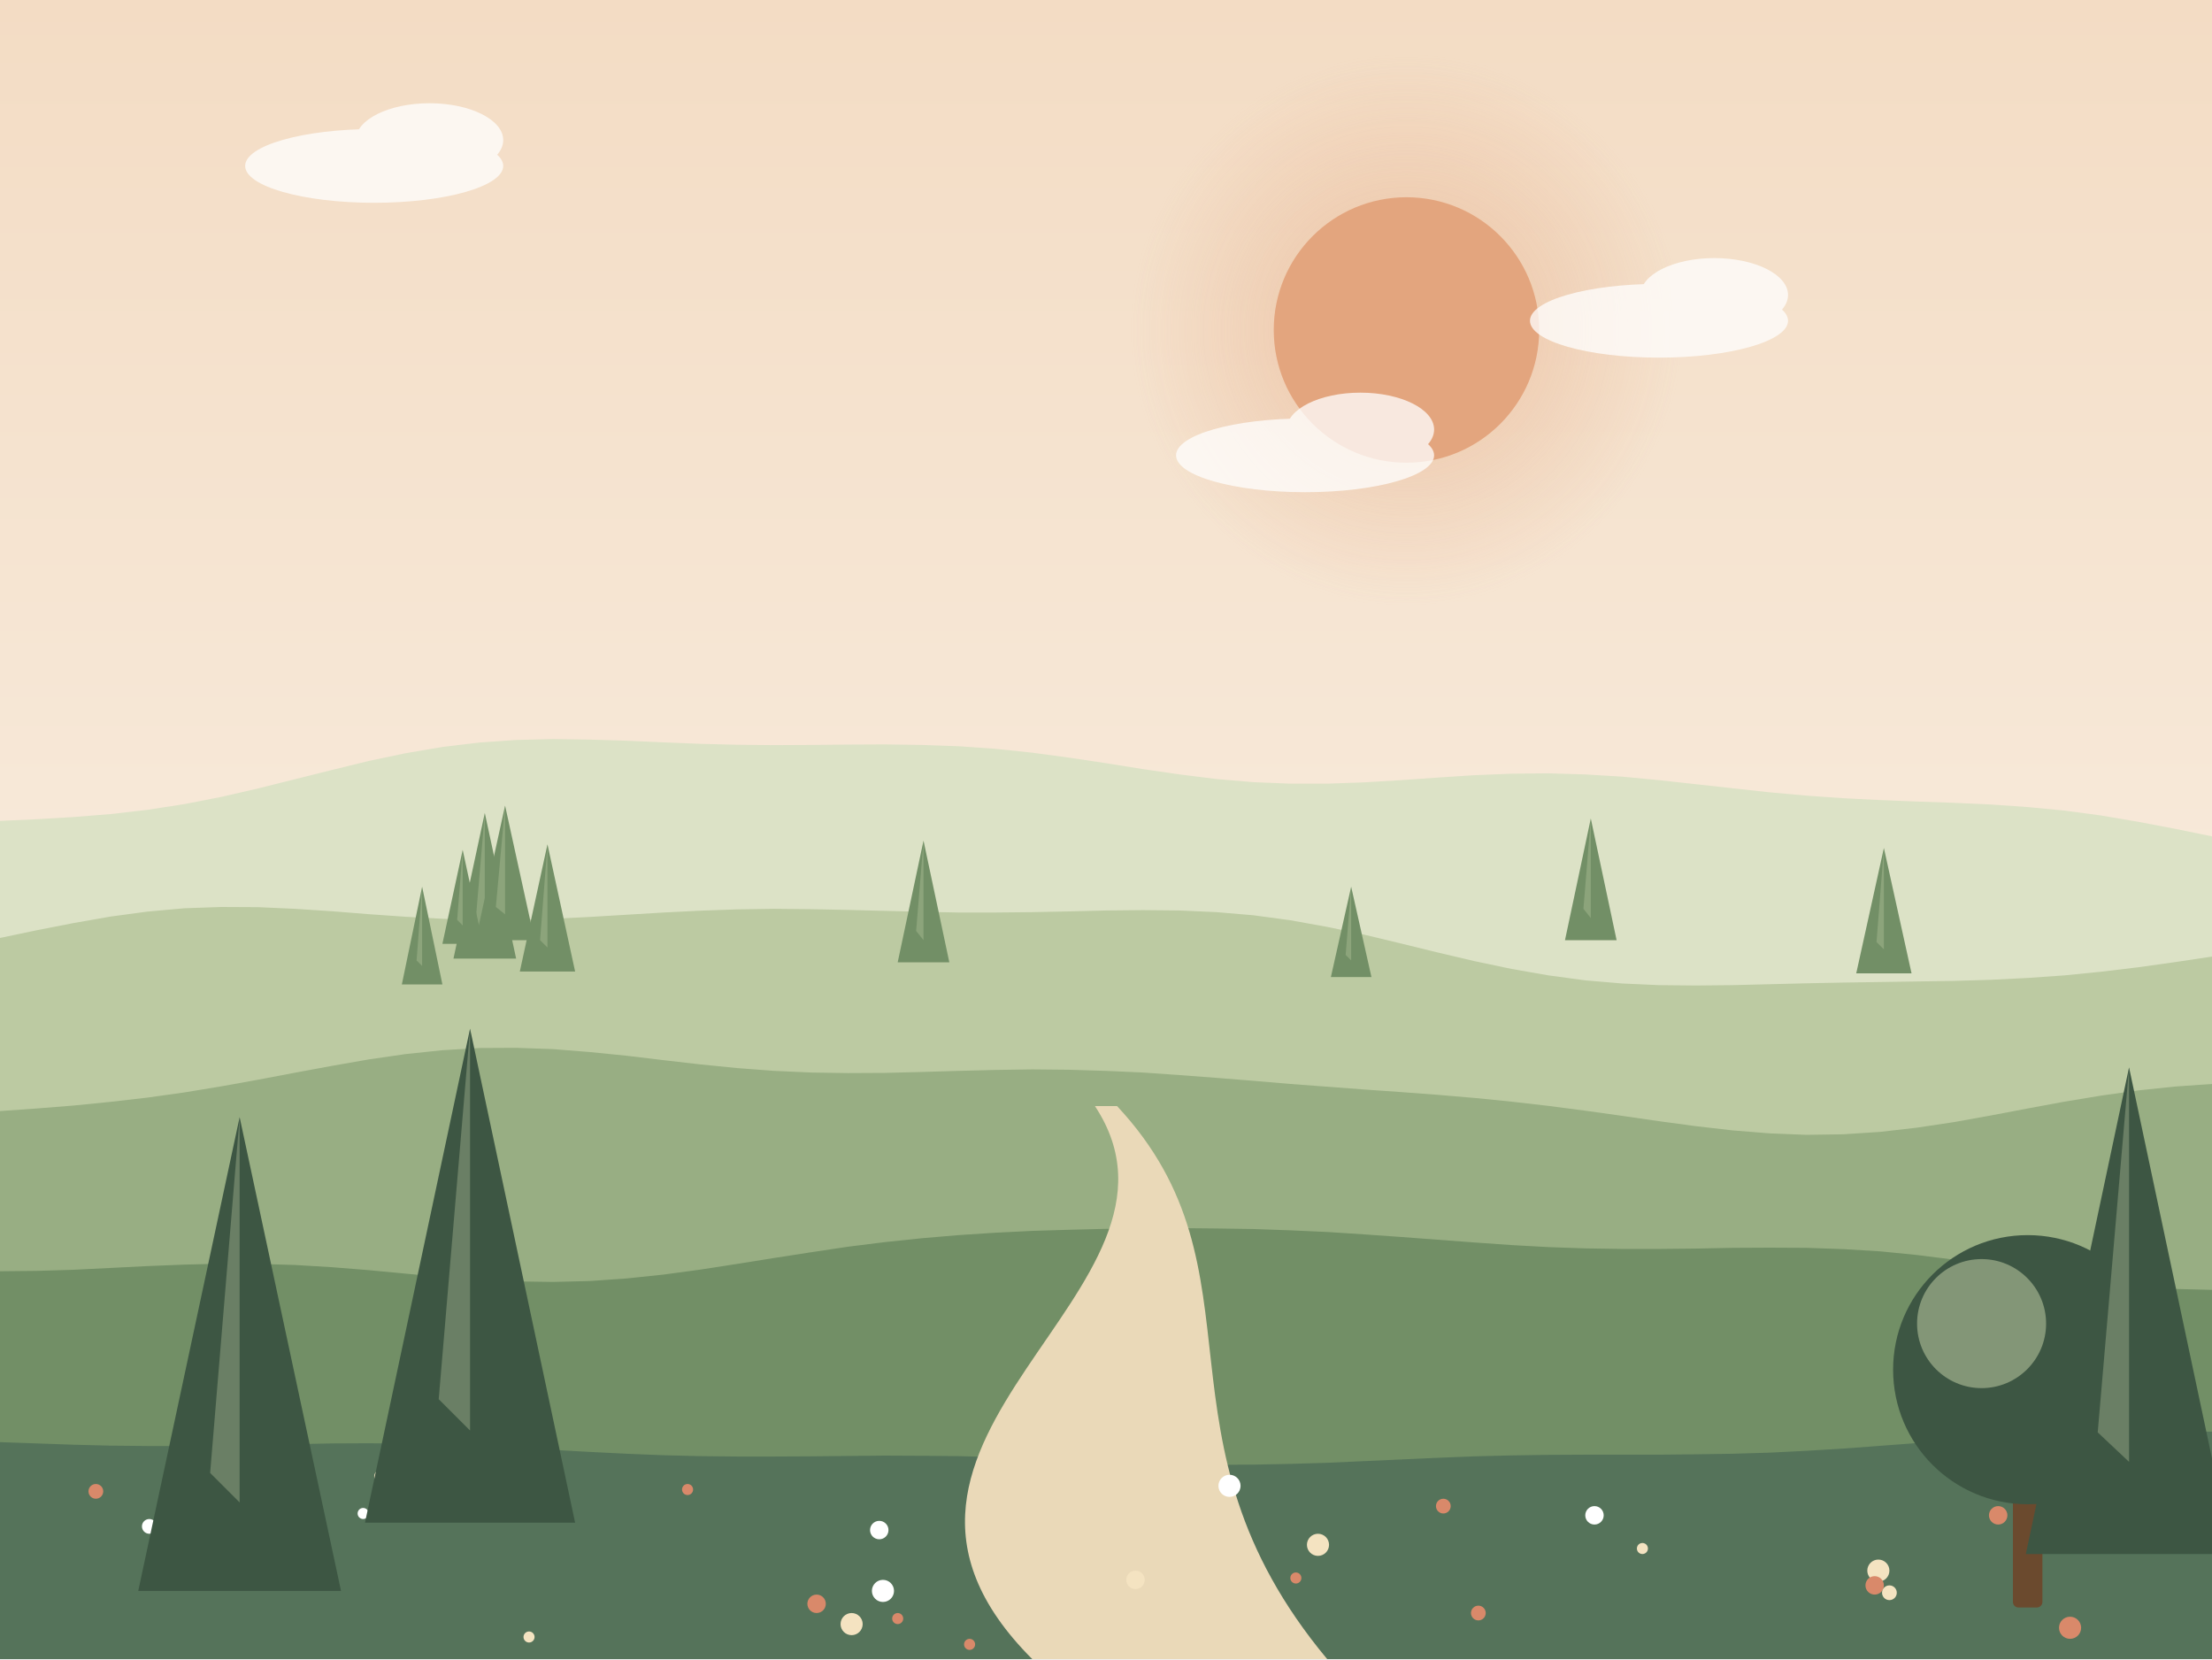
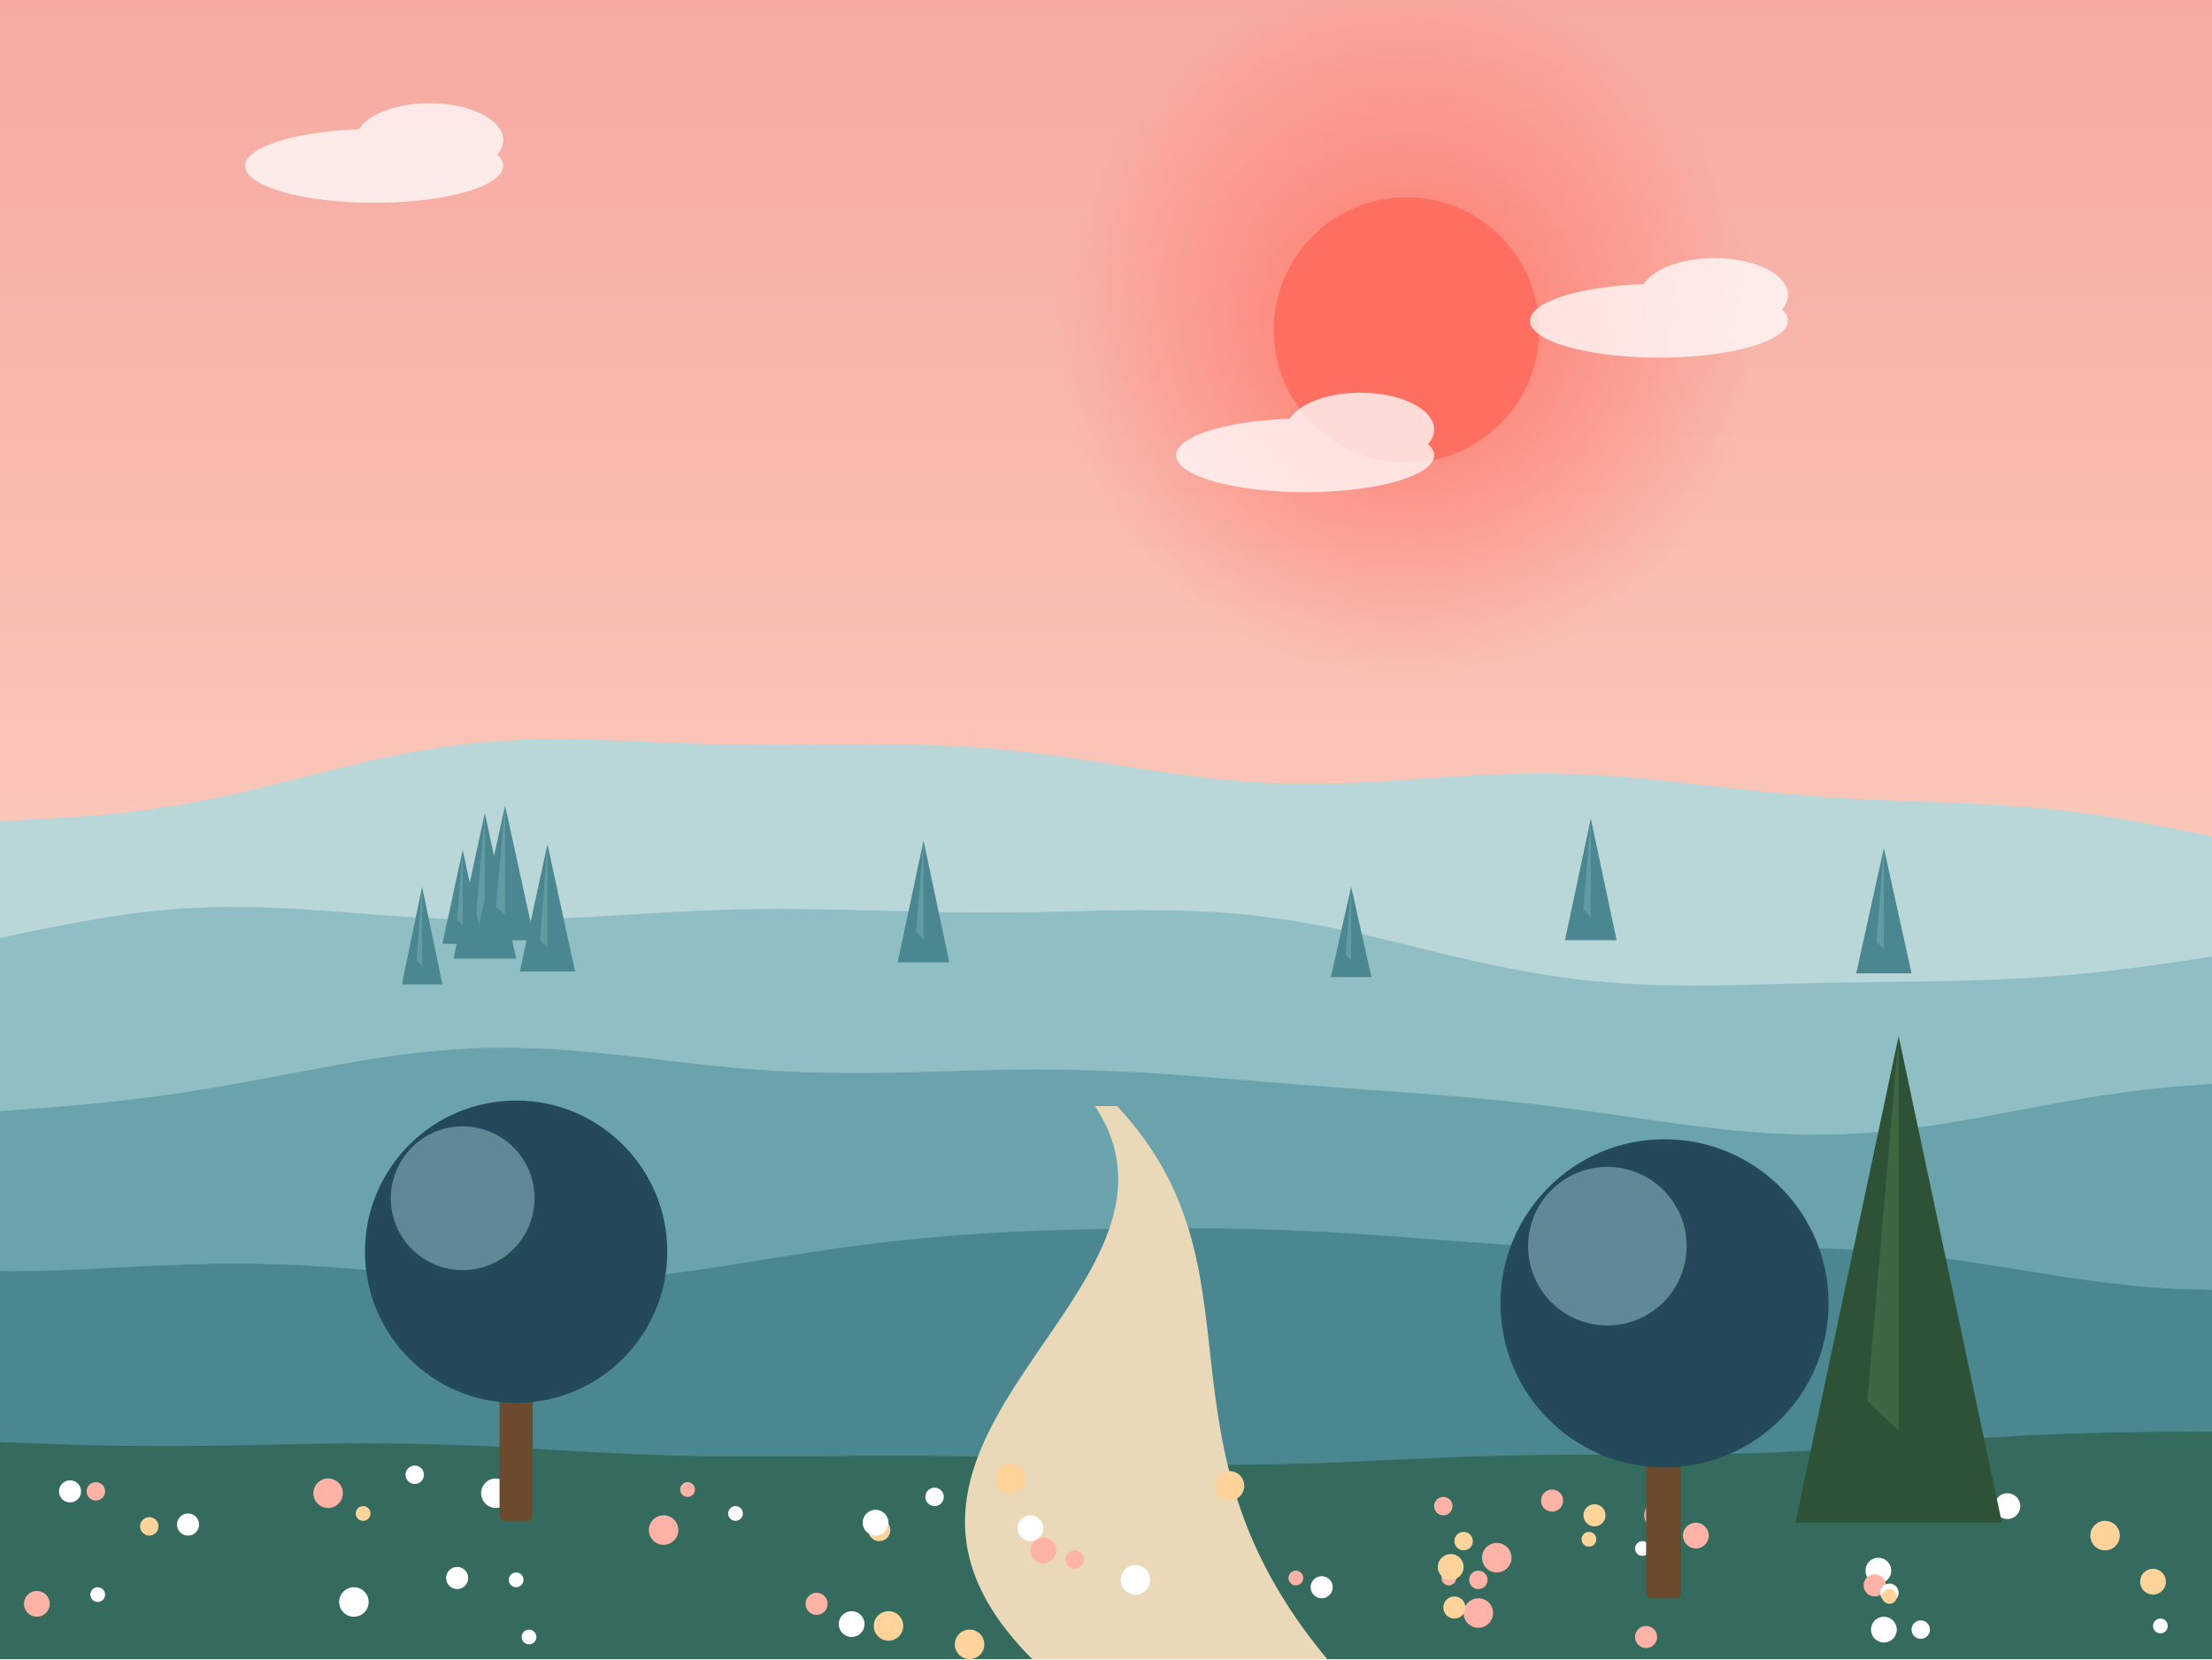
<svg xmlns="http://www.w3.org/2000/svg" viewBox="0 0 1200 900" preserveAspectRatio="xMidYMid slice">
  <defs>
    <linearGradient id="s" x1="0" y1="0" x2="0" y2="1">
-       <stop offset="0" stop-color="#F3DCC4" />
-       <stop offset="1" stop-color="#FBF5EC" />
+       <stop offset="0" stop-color="#F7A9A0" />
+       <stop offset="1" stop-color="#FDE4D4" />
    </linearGradient>
    <radialGradient id="g">
-       <stop offset="0" stop-color="#E3A57E" stop-opacity=".9" />
-       <stop offset="1" stop-color="#E3A57E" stop-opacity="0" />
+       <stop offset="0" stop-color="#FF6F61" stop-opacity=".9" />
+       <stop offset="1" stop-color="#FF6F61" stop-opacity="0" />
    </radialGradient>
  </defs>
  <rect width="1200" height="900" fill="url(#s)" />
-   <circle cx="763" cy="179" r="150" fill="url(#g)" opacity=".6" />
-   <circle cx="763" cy="179" r="72" fill="#E3A57E" />
+   <circle cx="763" cy="179" r="190" fill="url(#g)" />
+   <circle cx="763" cy="179" r="72" fill="#FF6F61" />
  <g fill="#FFFFFF" opacity=".75">
    <ellipse cx="708" cy="247" rx="70" ry="20" />
    <ellipse cx="738" cy="233" rx="40" ry="20" />
  </g>
  <g fill="#FFFFFF" opacity=".75">
    <ellipse cx="203" cy="90" rx="70" ry="20" />
    <ellipse cx="233" cy="76" rx="40" ry="20" />
  </g>
  <g fill="#FFFFFF" opacity=".75">
    <ellipse cx="900" cy="174" rx="70" ry="20" />
    <ellipse cx="930" cy="160" rx="40" ry="20" />
  </g>
-   <polygon fill="#DCE2C6" points="0,900 0,445.3 20,444.4 40,443.2 60,441.6 80,439.3 100,436.2 120,432.3 140,427.7 160,422.7 180,417.7 200,412.8 220,408.6 240,405.2 260,402.8 280,401.4 300,400.9 320,401.2 340,401.8 360,402.7 380,403.5 400,404.0 420,404.2 440,404.1 460,403.9 480,403.8 500,404.1 520,404.8 540,406.2 560,408.3 580,411.0 600,414.0 620,417.2 640,420.1 660,422.6 680,424.3 700,425.1 720,425.1 740,424.4 760,423.2 780,421.8 800,420.5 820,419.7 840,419.5 860,420.1 880,421.3 900,423.2 920,425.4 940,427.6 960,429.8 980,431.6 1000,433.0 1020,434.0 1040,434.8 1060,435.5 1080,436.4 1100,437.8 1120,439.7 1140,442.4 1160,445.8 1180,449.6 1200,453.7 1200,900" />
-   <polygon fill="#BCCAA2" points="0,900 0,508.8 20,504.6 40,500.7 60,497.2 80,494.5 100,492.7 120,492.0 140,492.1 160,493.0 180,494.3 200,495.9 220,497.3 240,498.4 260,499.0 280,499.0 300,498.4 320,497.4 340,496.2 360,495.0 380,494.0 400,493.3 420,493.0 440,493.2 460,493.6 480,494.1 500,494.6 520,495.0 540,495.0 560,494.8 580,494.4 600,493.9 620,493.7 640,493.9 660,494.8 680,496.5 700,499.2 720,502.8 740,507.0 760,511.8 780,516.7 800,521.4 820,525.6 840,529.1 860,531.8 880,533.5 900,534.4 920,534.6 940,534.4 960,533.9 980,533.4 1000,533.0 1020,532.7 1040,532.4 1060,532.1 1080,531.5 1100,530.5 1120,529.1 1140,527.1 1160,524.7 1180,521.9 1200,518.9 1200,900" />
-   <polygon fill="#728F66" points="297,458 282,527 312,527" />
-   <polygon fill="#BCCAA2" opacity=".35" points="297,458 293,510 297,514" />
-   <polygon fill="#728F66" points="263,441 246,520 280,520" />
-   <polygon fill="#BCCAA2" opacity=".35" points="263,441 258,500 263,505" />
-   <polygon fill="#728F66" points="229,481 218,534 240,534" />
-   <polygon fill="#BCCAA2" opacity=".35" points="229,481 226,521 229,524" />
-   <polygon fill="#728F66" points="501,456 487,522 515,522" />
-   <polygon fill="#BCCAA2" opacity=".35" points="501,456 497,505 501,510" />
-   <polygon fill="#728F66" points="251,461 240,512 262,512" />
-   <polygon fill="#BCCAA2" opacity=".35" points="251,461 248,499 251,502" />
-   <polygon fill="#728F66" points="1022,460 1007,528 1037,528" />
-   <polygon fill="#BCCAA2" opacity=".35" points="1022,460 1018,511 1022,515" />
-   <polygon fill="#728F66" points="274,437 258,510 290,510" />
-   <polygon fill="#BCCAA2" opacity=".35" points="274,437 269,492 274,496" />
-   <polygon fill="#728F66" points="863,444 849,510 877,510" />
-   <polygon fill="#BCCAA2" opacity=".35" points="863,444 859,493 863,498" />
-   <polygon fill="#728F66" points="733,481 722,530 744,530" />
-   <polygon fill="#BCCAA2" opacity=".35" points="733,481 730,518 733,521" />
-   <polygon fill="#98AE83" points="0,900 0,602.7 20,601.3 40,599.7 60,597.7 80,595.4 100,592.6 120,589.3 140,585.7 160,581.9 180,578.2 200,574.7 220,571.8 240,569.7 260,568.5 280,568.4 300,569.1 320,570.7 340,572.7 360,575.1 380,577.4 400,579.4 420,580.9 440,581.8 460,582.1 480,582.0 500,581.5 520,580.9 540,580.4 560,580.1 580,580.3 600,580.9 620,581.8 640,583.2 660,584.7 680,586.3 700,588.0 720,589.5 740,591.0 760,592.4 780,593.9 800,595.6 820,597.6 840,599.9 860,602.5 880,605.3 900,608.2 920,610.9 940,613.2 960,614.8 980,615.6 1000,615.3 1020,614.0 1040,611.7 1060,608.7 1080,605.1 1100,601.3 1120,597.6 1140,594.3 1160,591.5 1180,589.4 1200,588.0 1200,900" />
-   <polygon fill="#728F66" points="0,900 0,689.6 20,689.4 40,688.8 60,687.8 80,686.8 100,686.0 120,685.5 140,685.6 160,686.2 180,687.4 200,689.0 220,690.9 240,692.7 260,694.2 280,695.1 300,695.4 320,694.9 340,693.5 360,691.4 380,688.7 400,685.6 420,682.4 440,679.3 460,676.3 480,673.8 500,671.7 520,670.0 540,668.7 560,667.7 580,667.1 600,666.6 620,666.3 640,666.2 660,666.4 680,666.7 700,667.4 720,668.3 740,669.6 760,671.0 780,672.5 800,674.0 820,675.4 840,676.5 860,677.2 880,677.5 900,677.5 920,677.3 940,676.9 960,676.8 980,676.9 1000,677.6 1020,678.8 1040,680.8 1060,683.3 1080,686.3 1100,689.5 1120,692.7 1140,695.5 1160,697.8 1180,699.2 1200,699.7 1200,900" />
-   <polygon fill="#55735A" points="0,900 0,782.3 20,783.0 40,783.7 60,784.2 80,784.4 100,784.4 120,784.2 140,783.8 160,783.4 180,783.0 200,782.9 220,783.1 240,783.6 260,784.3 280,785.3 300,786.5 320,787.6 340,788.6 360,789.4 380,789.9 400,790.1 420,790.1 440,790.0 460,789.8 480,789.6 500,789.7 520,789.9 540,790.4 560,791.2 580,792.0 600,792.9 620,793.7 640,794.3 660,794.6 680,794.5 700,794.1 720,793.5 740,792.6 760,791.7 780,790.8 800,790.0 820,789.5 840,789.2 860,789.1 880,789.1 900,789.1 920,788.9 940,788.6 960,788.0 980,787.0 1000,785.8 1020,784.3 1040,782.8 1060,781.2 1080,779.8 1100,778.6 1120,777.8 1140,777.2 1160,776.8 1180,776.7 1200,776.6 1200,900" />
+   <polygon fill="#B9D7D9" points="0,900 0,445.3 20,444.4 40,443.2 60,441.6 80,439.3 100,436.2 120,432.3 140,427.7 160,422.7 180,417.7 200,412.8 220,408.6 240,405.2 260,402.8 280,401.4 300,400.9 320,401.2 340,401.8 360,402.7 380,403.5 400,404.0 420,404.2 440,404.1 460,403.9 480,403.8 500,404.1 520,404.8 540,406.2 560,408.3 580,411.0 600,414.0 620,417.2 640,420.1 660,422.6 680,424.3 700,425.1 720,425.1 740,424.4 760,423.2 780,421.8 800,420.5 820,419.7 840,419.5 860,420.1 880,421.3 900,423.2 920,425.4 940,427.6 960,429.8 980,431.6 1000,433.0 1020,434.0 1040,434.8 1060,435.5 1080,436.4 1100,437.8 1120,439.7 1140,442.4 1160,445.8 1180,449.6 1200,453.7 1200,900" />
+   <polygon fill="#8FBFC4" points="0,900 0,508.8 20,504.6 40,500.7 60,497.2 80,494.5 100,492.7 120,492.0 140,492.1 160,493.0 180,494.3 200,495.9 220,497.3 240,498.4 260,499.0 280,499.0 300,498.4 320,497.4 340,496.2 360,495.0 380,494.0 400,493.3 420,493.0 440,493.2 460,493.6 480,494.1 500,494.6 520,495.0 540,495.0 560,494.8 580,494.4 600,493.9 620,493.7 640,493.9 660,494.8 680,496.5 700,499.2 720,502.8 740,507.0 760,511.8 780,516.7 800,521.4 820,525.6 840,529.1 860,531.8 880,533.5 900,534.4 920,534.6 940,534.4 960,533.9 980,533.4 1000,533.0 1020,532.7 1040,532.4 1060,532.1 1080,531.5 1100,530.5 1120,529.1 1140,527.1 1160,524.7 1180,521.9 1200,518.9 1200,900" />
+   <polygon fill="#4A8790" points="297,458 282,527 312,527" />
+   <polygon fill="#8FBFC4" opacity=".35" points="297,458 293,510 297,514" />
+   <polygon fill="#4A8790" points="263,441 246,520 280,520" />
+   <polygon fill="#8FBFC4" opacity=".35" points="263,441 258,500 263,505" />
+   <polygon fill="#4A8790" points="229,481 218,534 240,534" />
+   <polygon fill="#8FBFC4" opacity=".35" points="229,481 226,521 229,524" />
+   <polygon fill="#4A8790" points="501,456 487,522 515,522" />
+   <polygon fill="#8FBFC4" opacity=".35" points="501,456 497,505 501,510" />
+   <polygon fill="#4A8790" points="251,461 240,512 262,512" />
+   <polygon fill="#8FBFC4" opacity=".35" points="251,461 248,499 251,502" />
+   <polygon fill="#4A8790" points="1022,460 1007,528 1037,528" />
+   <polygon fill="#8FBFC4" opacity=".35" points="1022,460 1018,511 1022,515" />
+   <polygon fill="#4A8790" points="274,437 258,510 290,510" />
+   <polygon fill="#8FBFC4" opacity=".35" points="274,437 269,492 274,496" />
+   <polygon fill="#4A8790" points="863,444 849,510 877,510" />
+   <polygon fill="#8FBFC4" opacity=".35" points="863,444 859,493 863,498" />
+   <polygon fill="#4A8790" points="733,481 722,530 744,530" />
+   <polygon fill="#8FBFC4" opacity=".35" points="733,481 730,518 733,521" />
+   <polygon fill="#6AA3AB" points="0,900 0,602.7 20,601.3 40,599.7 60,597.7 80,595.4 100,592.6 120,589.3 140,585.7 160,581.9 180,578.2 200,574.7 220,571.8 240,569.7 260,568.5 280,568.4 300,569.1 320,570.7 340,572.7 360,575.1 380,577.4 400,579.4 420,580.9 440,581.8 460,582.1 480,582.0 500,581.5 520,580.9 540,580.4 560,580.1 580,580.3 600,580.9 620,581.8 640,583.2 660,584.7 680,586.3 700,588.0 720,589.5 740,591.0 760,592.4 780,593.9 800,595.6 820,597.6 840,599.9 860,602.5 880,605.3 900,608.2 920,610.9 940,613.2 960,614.8 980,615.6 1000,615.3 1020,614.0 1040,611.7 1060,608.7 1080,605.1 1100,601.3 1120,597.6 1140,594.3 1160,591.5 1180,589.4 1200,588.0 1200,900" />
+   <polygon fill="#4A8790" points="0,900 0,689.6 20,689.4 40,688.8 60,687.8 80,686.8 100,686.0 120,685.5 140,685.6 160,686.2 180,687.4 200,689.0 220,690.9 240,692.7 260,694.2 280,695.1 300,695.4 320,694.9 340,693.5 360,691.4 380,688.7 400,685.6 420,682.4 440,679.3 460,676.3 480,673.8 500,671.7 520,670.0 540,668.7 560,667.7 580,667.1 600,666.6 620,666.3 640,666.2 660,666.4 680,666.7 700,667.4 720,668.3 740,669.6 760,671.0 780,672.5 800,674.0 820,675.4 840,676.5 860,677.2 880,677.5 900,677.5 920,677.3 940,676.9 960,676.8 980,676.9 1000,677.6 1020,678.8 1040,680.8 1060,683.3 1080,686.3 1100,689.5 1120,692.7 1140,695.5 1160,697.8 1180,699.2 1200,699.7 1200,900" />
+   <polygon fill="#356B5E" points="0,900 0,782.3 20,783.0 40,783.7 60,784.2 80,784.4 100,784.4 120,784.2 140,783.8 160,783.4 180,783.0 200,782.9 220,783.1 240,783.6 260,784.3 280,785.3 300,786.5 320,787.6 340,788.6 360,789.4 380,789.9 400,790.1 420,790.1 440,790.0 460,789.8 480,789.6 500,789.7 520,789.9 540,790.4 560,791.2 580,792.0 600,792.9 620,793.7 640,794.3 660,794.6 680,794.5 700,794.1 720,793.5 740,792.6 760,791.7 780,790.8 800,790.0 820,789.5 840,789.2 860,789.1 880,789.1 900,789.1 920,788.9 940,788.6 960,788.0 980,787.0 1000,785.8 1020,784.3 1040,782.8 1060,781.2 1080,779.8 1100,778.6 1120,777.8 1140,777.2 1160,776.8 1180,776.7 1200,776.6 1200,900" />
  <path fill="#EAD9B8" d="M594,600 C660,700 440,780 560,900 L720,900 C620,780 690,690 606,600 Z" />
-   <circle cx="1019" cy="852" r="6" fill="#F4E3C1" />
-   <circle cx="616" cy="857" r="5" fill="#F4E3C1" />
-   <circle cx="479" cy="863" r="6" fill="#FFFFFF" />
-   <circle cx="667" cy="806" r="3" fill="#D9896A" />
-   <circle cx="715" cy="838" r="6" fill="#F4E3C1" />
-   <circle cx="207" cy="801" r="4" fill="#F4E3C1" />
-   <circle cx="667" cy="806" r="6" fill="#FFFFFF" />
-   <circle cx="477" cy="830" r="5" fill="#FFFFFF" />
-   <circle cx="197" cy="821" r="3" fill="#FFFFFF" />
-   <circle cx="287" cy="888" r="3" fill="#F4E3C1" />
-   <circle cx="52" cy="809" r="4" fill="#D9896A" />
-   <circle cx="462" cy="881" r="6" fill="#F4E3C1" />
-   <circle cx="102" cy="827" r="5" fill="#F4E3C1" />
-   <circle cx="891" cy="840" r="3" fill="#F4E3C1" />
-   <circle cx="526" cy="892" r="3" fill="#D9896A" />
-   <circle cx="1084" cy="822" r="5" fill="#D9896A" />
-   <circle cx="783" cy="817" r="4" fill="#D9896A" />
-   <circle cx="703" cy="856" r="3" fill="#D9896A" />
-   <circle cx="1017" cy="860" r="5" fill="#D9896A" />
-   <circle cx="373" cy="808" r="3" fill="#D9896A" />
-   <circle cx="865" cy="822" r="5" fill="#FFFFFF" />
-   <circle cx="802" cy="875" r="4" fill="#D9896A" />
-   <circle cx="487" cy="878" r="3" fill="#D9896A" />
-   <circle cx="1123" cy="883" r="6" fill="#D9896A" />
-   <circle cx="1025" cy="864" r="4" fill="#F4E3C1" />
-   <circle cx="443" cy="870" r="5" fill="#D9896A" />
-   <circle cx="81" cy="828" r="4" fill="#FFFFFF" />
-   <polygon fill="#3D5643" points="130,606 75,863 185,863" />
-   <polygon fill="#BCCAA2" opacity=".35" points="130,606 114,799 130,815" />
-   <polygon fill="#3D5643" points="255,558 198,826 312,826" />
-   <polygon fill="#BCCAA2" opacity=".35" points="255,558 238,759 255,776" />
-   <rect x="1092" y="806" width="16" height="66" rx="3" fill="#6B4A2E" />
-   <circle cx="1100" cy="743" r="73" fill="#3D5643" />
-   <circle cx="1075" cy="718" r="35" fill="#BCCAA2" opacity=".55" />
-   <polygon fill="#3D5643" points="1155,579 1099,843 1211,843" />
-   <polygon fill="#BCCAA2" opacity=".35" points="1155,579 1138,777 1155,793" />
+   <circle cx="1019" cy="852" r="7" fill="#FFFFFF" />
+   <circle cx="616" cy="857" r="8" fill="#FFFFFF" />
+   <circle cx="559" cy="829" r="7" fill="#FFFFFF" />
+   <circle cx="667" cy="806" r="8" fill="#FFD39A" />
+   <circle cx="38" cy="809" r="6" fill="#FFFFFF" />
+   <circle cx="786" cy="856" r="4" fill="#FFB3A7" />
+   <circle cx="1042" cy="884" r="5" fill="#FFFFFF" />
+   <circle cx="667" cy="806" r="7" fill="#FFD39A" />
+   <circle cx="477" cy="830" r="6" fill="#FFD39A" />
+   <circle cx="197" cy="821" r="4" fill="#FFD39A" />
+   <circle cx="287" cy="888" r="4" fill="#FFFFFF" />
+   <circle cx="52" cy="809" r="5" fill="#FFB3A7" />
+   <circle cx="462" cy="881" r="7" fill="#FFFFFF" />
+   <circle cx="102" cy="827" r="6" fill="#FFFFFF" />
+   <circle cx="891" cy="840" r="4" fill="#FFFFFF" />
+   <circle cx="526" cy="892" r="8" fill="#FFD39A" />
+   <circle cx="178" cy="810" r="8" fill="#FFB3A7" />
+   <circle cx="548" cy="802" r="8" fill="#FFD39A" />
+   <circle cx="783" cy="817" r="5" fill="#FFB3A7" />
+   <circle cx="703" cy="856" r="4" fill="#FFB3A7" />
+   <circle cx="1017" cy="860" r="6" fill="#FFB3A7" />
+   <circle cx="373" cy="808" r="4" fill="#FFB3A7" />
+   <circle cx="865" cy="822" r="6" fill="#FFD39A" />
+   <circle cx="802" cy="875" r="8" fill="#FFB3A7" />
+   <circle cx="360" cy="830" r="8" fill="#FFB3A7" />
+   <circle cx="20" cy="870" r="7" fill="#FFB3A7" />
+   <circle cx="1025" cy="864" r="5" fill="#FFFFFF" />
+   <circle cx="443" cy="870" r="6" fill="#FFB3A7" />
+   <circle cx="81" cy="828" r="5" fill="#FFD39A" />
+   <circle cx="900" cy="822" r="8" fill="#FFB3A7" />
+   <circle cx="1089" cy="817" r="7" fill="#FFFFFF" />
+   <circle cx="862" cy="835" r="4" fill="#FFD39A" />
+   <circle cx="192" cy="869" r="8" fill="#FFFFFF" />
+   <circle cx="802" cy="857" r="5" fill="#FFB3A7" />
+   <circle cx="812" cy="845" r="8" fill="#FFB3A7" />
+   <circle cx="1022" cy="884" r="7" fill="#FFFFFF" />
+   <circle cx="1025" cy="866" r="4" fill="#FFD39A" />
+   <circle cx="482" cy="882" r="8" fill="#FFD39A" />
+   <circle cx="583" cy="846" r="5" fill="#FFB3A7" />
+   <circle cx="280" cy="857" r="4" fill="#FFFFFF" />
+   <circle cx="794" cy="836" r="5" fill="#FFD39A" />
+   <circle cx="399" cy="821" r="4" fill="#FFFFFF" />
+   <circle cx="566" cy="841" r="7" fill="#FFB3A7" />
+   <circle cx="225" cy="800" r="5" fill="#FFFFFF" />
+   <circle cx="787" cy="850" r="7" fill="#FFD39A" />
+   <circle cx="248" cy="856" r="6" fill="#FFFFFF" />
+   <circle cx="1168" cy="858" r="7" fill="#FFD39A" />
+   <circle cx="717" cy="861" r="6" fill="#FFFFFF" />
+   <circle cx="1142" cy="833" r="8" fill="#FFD39A" />
+   <circle cx="475" cy="826" r="7" fill="#FFFFFF" />
+   <circle cx="269" cy="810" r="8" fill="#FFFFFF" />
+   <circle cx="789" cy="872" r="6" fill="#FFD39A" />
+   <circle cx="893" cy="888" r="6" fill="#FFB3A7" />
+   <circle cx="842" cy="814" r="6" fill="#FFB3A7" />
+   <circle cx="920" cy="833" r="7" fill="#FFB3A7" />
+   <circle cx="507" cy="812" r="5" fill="#FFFFFF" />
+   <circle cx="53" cy="865" r="4" fill="#FFFFFF" />
+   <circle cx="1172" cy="882" r="4" fill="#FFFFFF" />
+   <rect x="271" y="750" width="18" height="75" rx="3" fill="#6B4A2E" />
+   <circle cx="280" cy="679" r="82" fill="#24495A" />
+   <circle cx="251" cy="650" r="39" fill="#8FBFC4" opacity=".55" />
+   <polygon fill="#2E5236" points="1033,611 988,821 1078,821" />
+   <polygon fill="#5E8C5A" opacity=".35" points="1033,611 1020,769 1033,782" />
+   <polygon fill="#2E5236" points="1030,562 974,826 1086,826" />
+   <polygon fill="#5E8C5A" opacity=".35" points="1030,562 1013,760 1030,776" />
+   <rect x="893" y="785" width="19" height="82" rx="3" fill="#6B4A2E" />
+   <circle cx="903" cy="707" r="89" fill="#24495A" />
+   <circle cx="872" cy="676" r="43" fill="#8FBFC4" opacity=".55" />
</svg>
